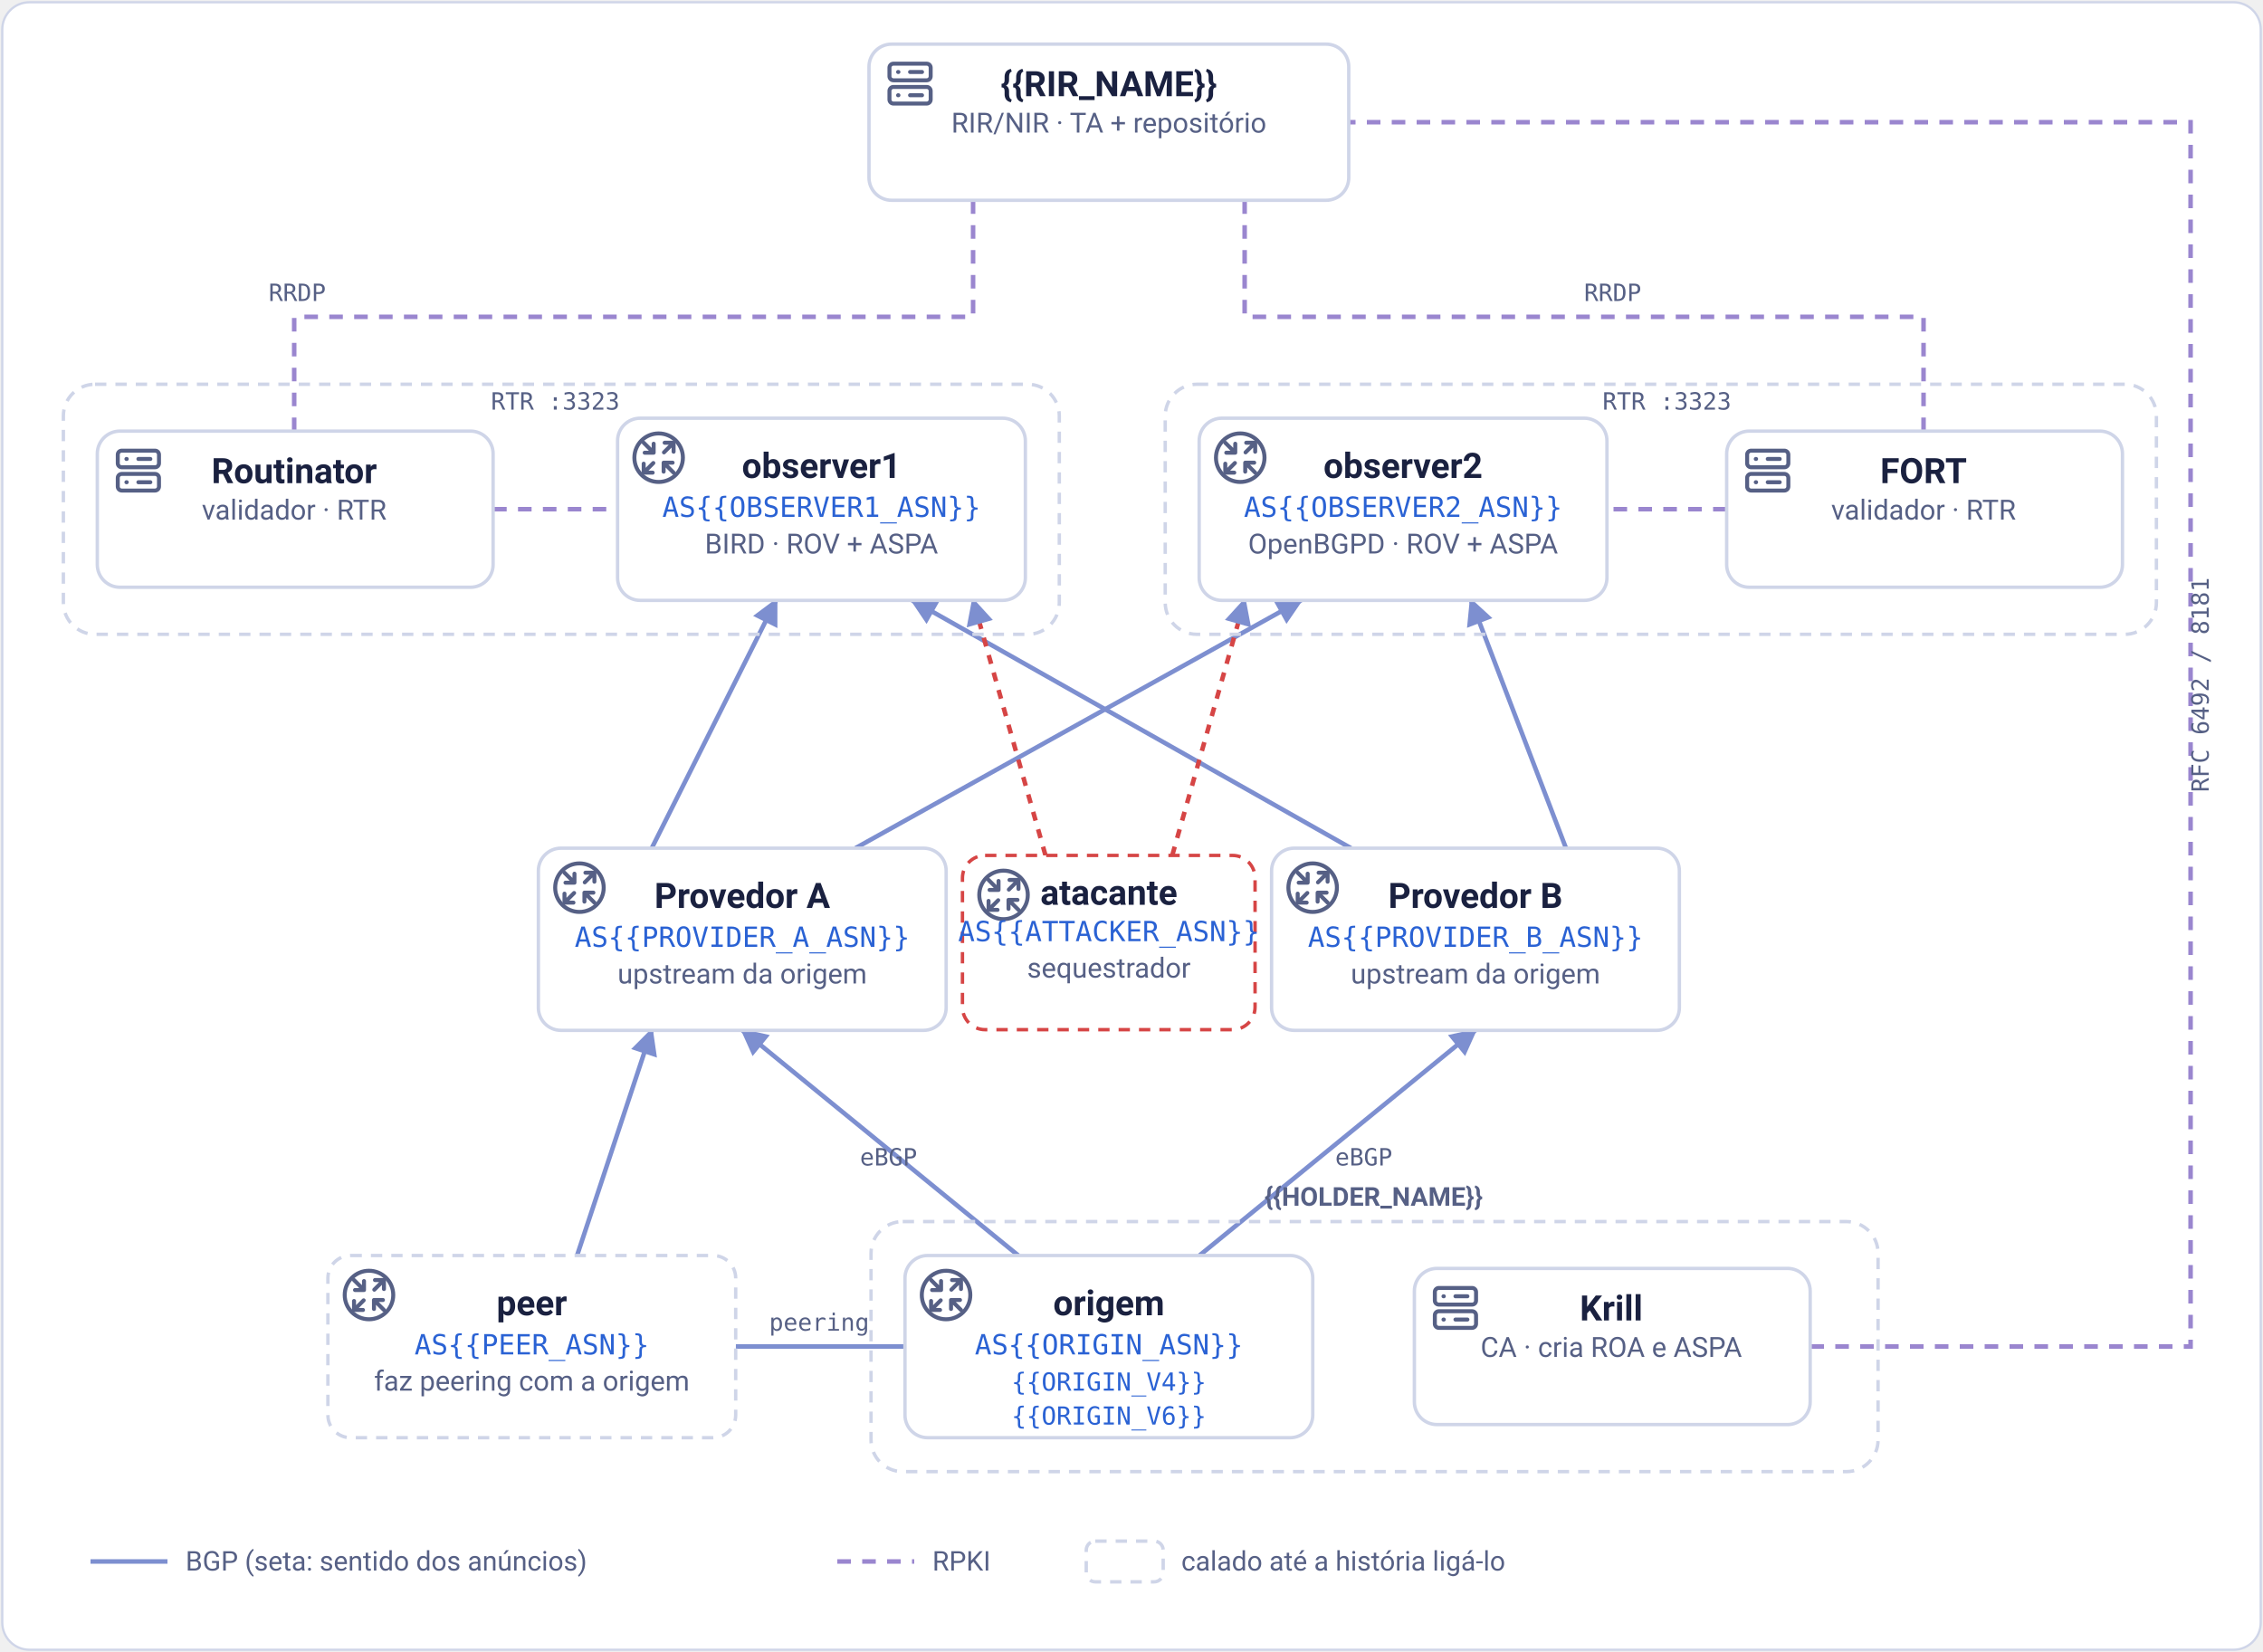
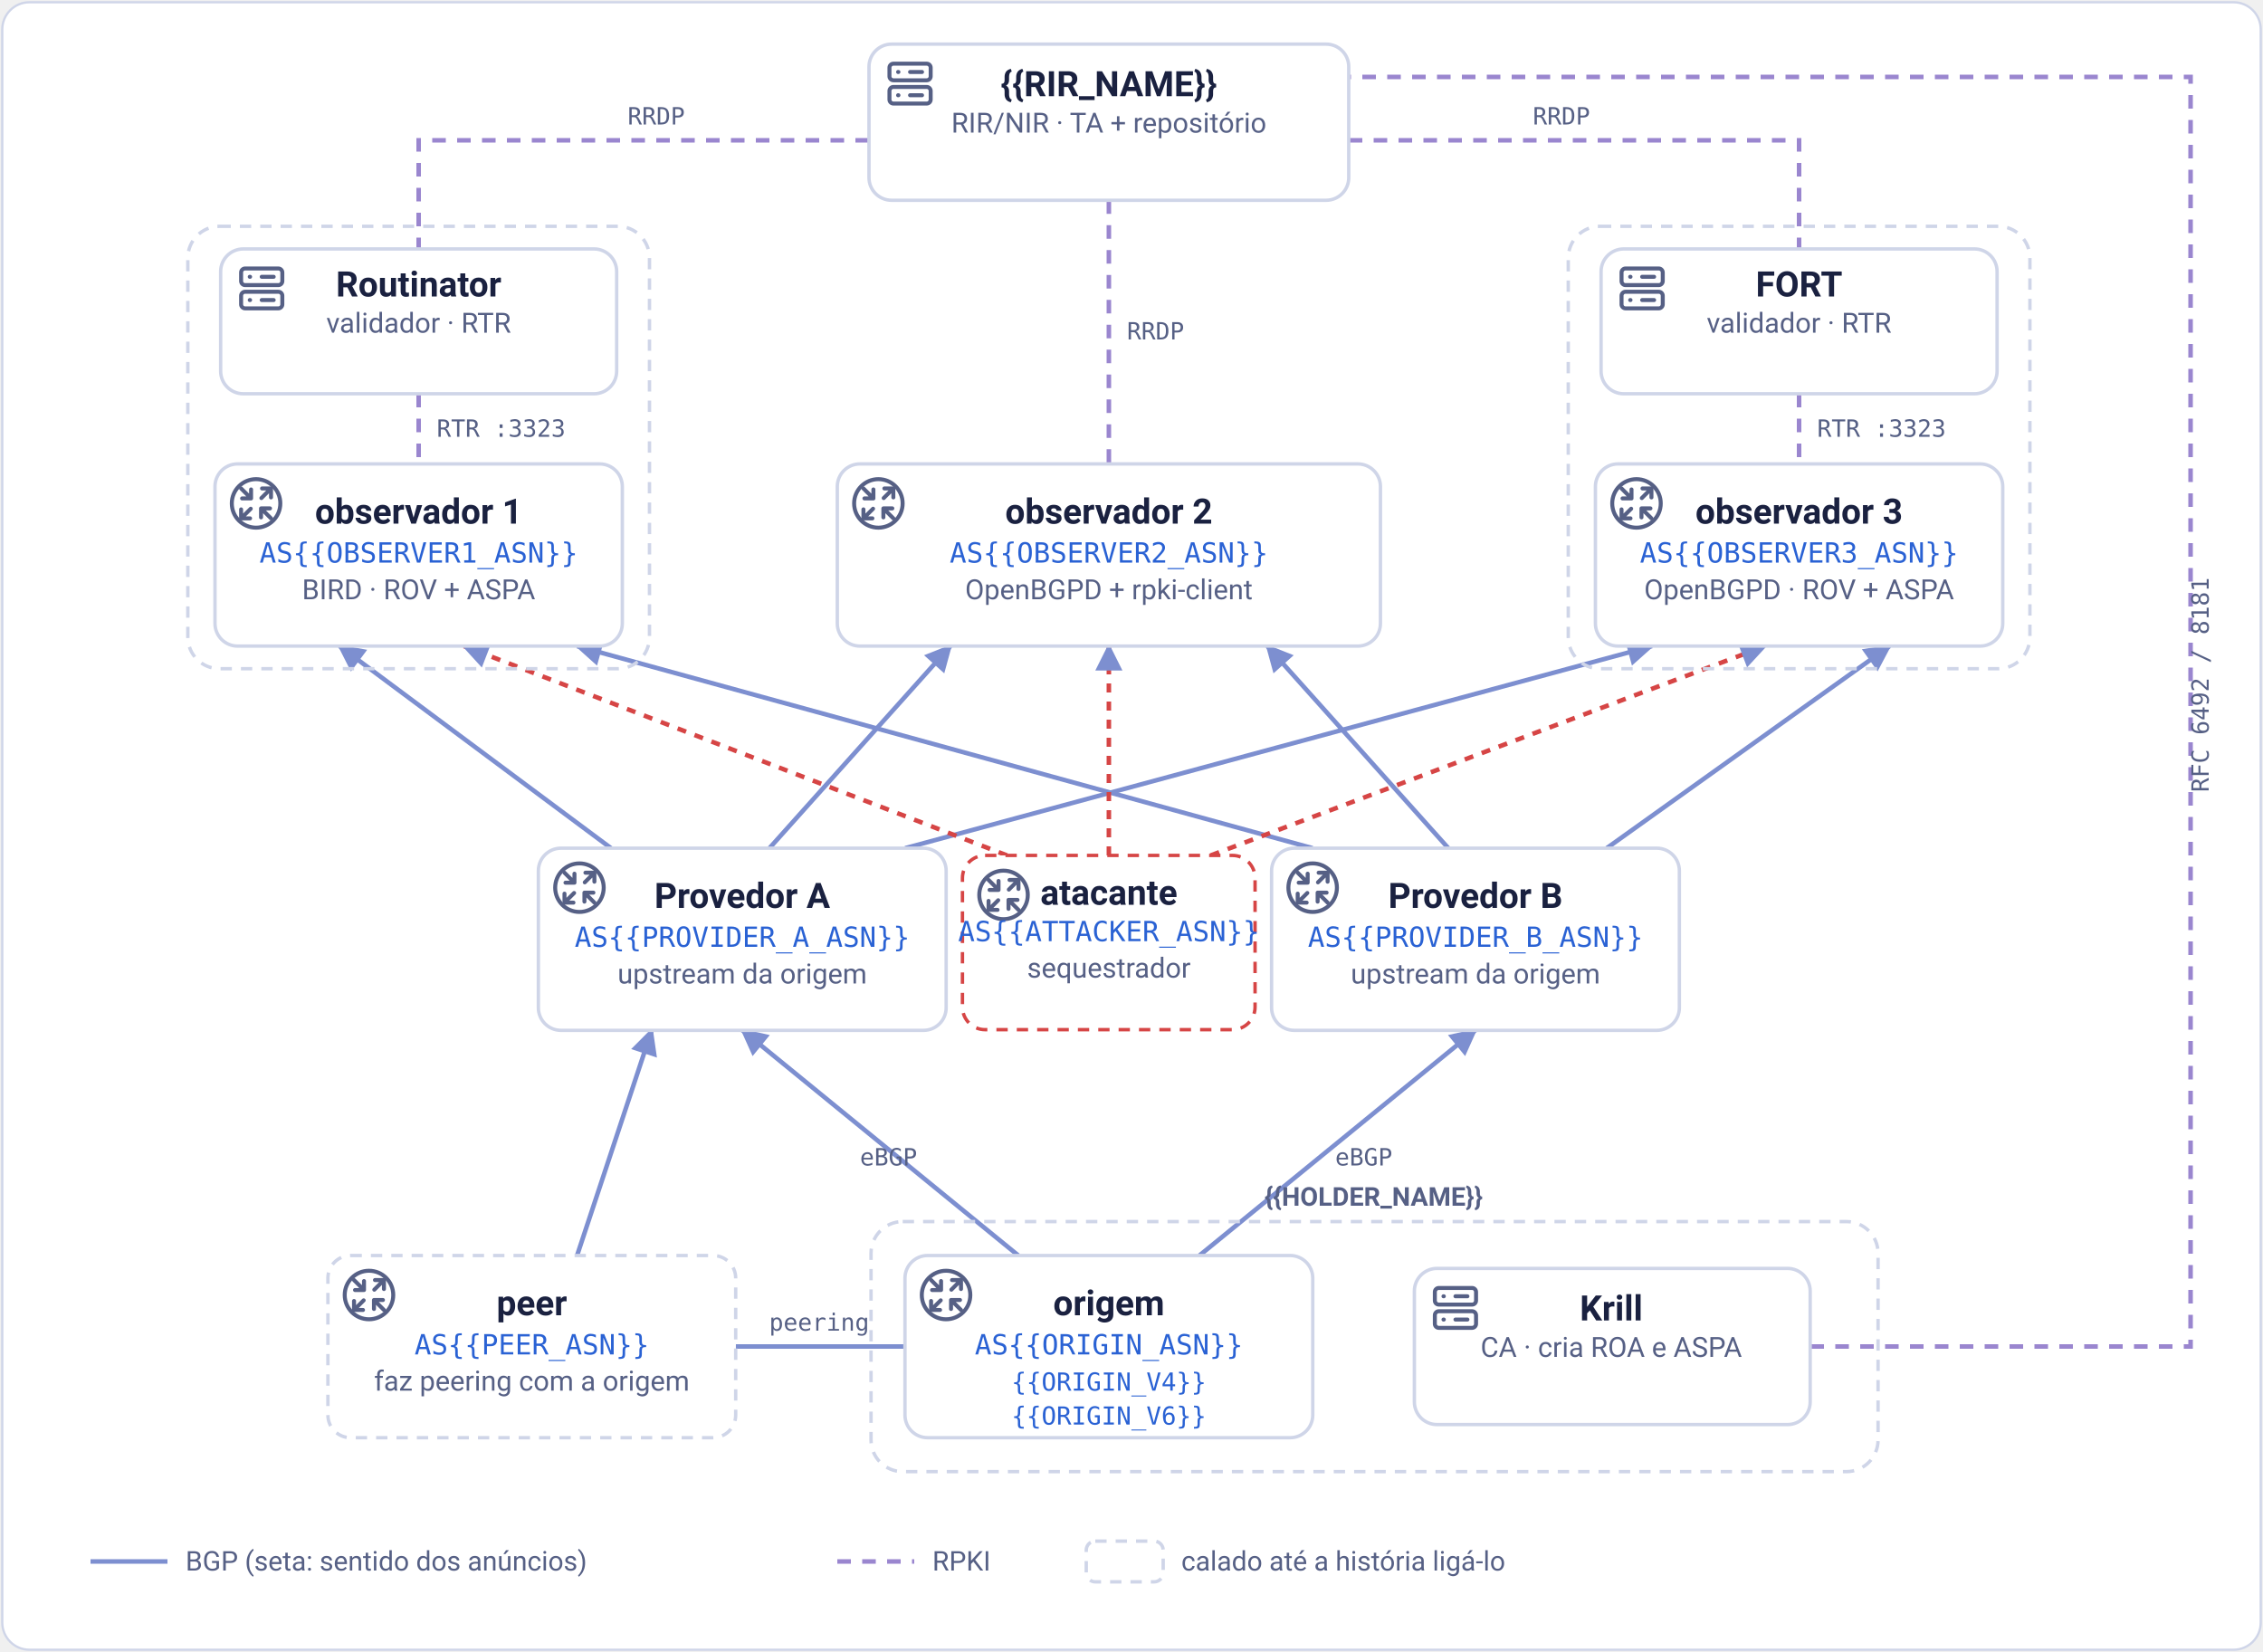
<svg xmlns="http://www.w3.org/2000/svg" viewBox="0 0 1000 730" width="1000" height="730" role="img" aria-label="Topologia do laboratório">
  <style>
  text { font-family: -apple-system, "Segoe UI", Roboto, Helvetica, Arial, sans-serif; }
  .node rect { fill: #ffffff; stroke: #cfd5e8; stroke-width: 1.5; }
  .node.silent rect { stroke-dasharray: 5 4; }
  .node.hostile rect { stroke: #d64545; }
  .ico { fill: none; stroke: #566085; stroke-width: 1.2; stroke-linecap: round; stroke-linejoin: round; }
  .title { fill: #1a2140; font-size: 15.5px; font-weight: 600; }
  .role { fill: #566085; font-size: 12.3px; }
  .asn, .pfx { fill: #2a62d4; font-size: 12.3px; font-family: ui-monospace, Menlo, Consolas, monospace; }
  .pfx { font-size: 11px; }
  .link { stroke-width: 2; fill: none; }
  .link.bgp { stroke: #7d8fd0; }
  .link.rpki { stroke: #9a86cf; stroke-dasharray: 6 5; }
  .link.hostile { stroke: #d64545; stroke-dasharray: 4 4; }
  .label { fill: #566085; font-size: 10.5px; font-family: ui-monospace, Menlo, Consolas, monospace; }
  .org-group { fill: none; stroke: #cfd5e8; stroke-width: 1.5; stroke-dasharray: 5 4; }
  .org-label { fill: #566085; font-size: 11.5px; font-weight: 600; }
  .legend { fill: #566085; font-size: 12px; }
</style>
  <rect x="1" y="1" width="998" height="728" rx="12" fill="#ffffff" stroke="#cfd5e8" />
  <defs>
    <symbol id="ico-router" viewBox="0 0 16 16">
      <circle cx="8" cy="8" r="7.3" />
      <path d="M9.6 6.4L12.5 3.5M9.8 3.5H12.5V6.2M6.4 9.6L3.5 12.5M6.2 12.5H3.5V9.8M3.5 3.5L6.4 6.4M3.8 6.5H6.5V3.8M12.5 12.5L9.6 9.6M9.5 12.2V9.5H12.2" />
    </symbol>
    <symbol id="ico-server" viewBox="0 0 16 16">
      <rect x="1.8" y="2" width="12.4" height="5" rx="1.2" />
      <rect x="1.8" y="9" width="12.4" height="5" rx="1.2" />
      <path d="M4.4 4.5H4.5M4.4 11.5H4.5M8 4.5H11.6M8 11.5H11.6" />
    </symbol>
    <marker id="arrow" viewBox="0 0 10 10" refX="9" refY="5" markerWidth="6" markerHeight="6" orient="auto-start-reverse">
      <path d="M0,0 L10,5 L0,10 z" style="fill: #7d8fd0" />
    </marker>
  </defs>
-   <path class="link rpki" d="M800,595 L968,595 L968,54 L596,54" />
-   <path class="link rpki" d="M430,88.5 L430,140 L130,140 L130,190.5" />
-   <path class="link rpki" d="M550,88.5 L550,140 L850,140 L850,190.5" />
-   <path class="link rpki" d="M217.9,225 L272.9,225" />
-   <path class="link rpki" d="M763,225 L710.1,225" />
+   <path class="link rpki" d="M800,595 L968,595 L968,34 L596,34" />
+   <path class="link rpki" d="M384,62 L185,62 L185,110" />
+   <path class="link rpki" d="M490,88.5 L490,205" />
+   <path class="link rpki" d="M596,62 L795,62 L795,110" />
+   <path class="link rpki" d="M185,174 L185,205" />
+   <path class="link rpki" d="M795,174 L795,205" />
  <text class="label" x="976" y="350" transform="rotate(-90 976 350)">RFC 6492 / 8181</text>
-   <text class="label" x="144" y="133" text-anchor="end">RRDP</text>
-   <text class="label" x="700" y="133">RRDP</text>
-   <text class="label" x="245.4" y="181" text-anchor="middle">RTR :3323</text>
-   <text class="label" x="736.6" y="181" text-anchor="middle">RTR :3323</text>
+   <text class="label" x="290" y="55" text-anchor="middle">RRDP</text>
+   <text class="label" x="498" y="150">RRDP</text>
+   <text class="label" x="690" y="55" text-anchor="middle">RRDP</text>
+   <text class="label" x="193" y="193">RTR :3323</text>
+   <text class="label" x="803" y="193">RTR :3323</text>
  <path class="link bgp" d="M450,554.8 L328,455.2" marker-end="url(#arrow)" />
  <path class="link bgp" d="M530,554.8 L652,455.2" marker-end="url(#arrow)" />
-   <path class="link bgp" d="M288,374.8 L343,265.2" marker-end="url(#arrow)" />
-   <path class="link bgp" d="M378,374.8 L575,265.2" marker-end="url(#arrow)" />
-   <path class="link bgp" d="M597,374.8 L403,265.2" marker-end="url(#arrow)" />
-   <path class="link bgp" d="M692,374.8 L650,265.2" marker-end="url(#arrow)" />
+   <path class="link bgp" d="M270,374.8 L150,285.5" marker-end="url(#arrow)" />
+   <path class="link bgp" d="M340,374.8 L420,285.5" marker-end="url(#arrow)" />
+   <path class="link bgp" d="M400,374.8 L730,285.5" marker-end="url(#arrow)" />
+   <path class="link bgp" d="M580,374.8 L255,285.5" marker-end="url(#arrow)" />
+   <path class="link bgp" d="M640,374.8 L560,285.5" marker-end="url(#arrow)" />
+   <path class="link bgp" d="M710,374.8 L835,285.5" marker-end="url(#arrow)" />
  <path class="link bgp" d="M325.1,595 L399.9,595" />
  <path class="link bgp" d="M255,554.8 L288,455.2" marker-end="url(#arrow)" />
  <text class="label" x="362" y="588" text-anchor="middle">peering</text>
-   <path class="link bgp hostile" d="M462,378 L430,265.2" marker-end="url(#arrow)" />
-   <path class="link bgp hostile" d="M518,378 L550,265.2" marker-end="url(#arrow)" />
+   <path class="link bgp hostile" d="M445,378 L205,285.5" marker-end="url(#arrow)" />
+   <path class="link bgp hostile" d="M490,378 L490,285.5" marker-end="url(#arrow)" />
+   <path class="link bgp hostile" d="M535,378 L780,285.5" marker-end="url(#arrow)" />
  <text class="label" x="380" y="515">eBGP</text>
  <text class="label" x="590" y="515">eBGP</text>
-   <rect class="org-group" rx="14" x="28" y="169.8" width="440.1" height="110.5" />
-   <rect class="org-group" rx="14" x="514.9" y="169.8" width="438" height="110.5" />
+   <rect class="org-group" rx="14" x="83" y="100" width="204" height="195.5" />
+   <rect class="org-group" rx="14" x="693" y="100" width="204" height="195.5" />
  <rect class="org-group" rx="14" x="384.9" y="539.8" width="445" height="110.5" />
  <text class="org-label" x="607" y="532.8" text-anchor="middle">{{HOLDER_NAME}}</text>
  <g class="node">
    <rect x="384" y="19.5" width="212" height="69" rx="10" />
    <use class="ico" href="#ico-server" x="390.4" y="25.2" width="23.5" height="23.5" />
    <text class="title" x="490" y="42.5" text-anchor="middle">{{RIR_NAME}}</text>
    <text class="role" x="490" y="58.6" text-anchor="middle">RIR/NIR · TA + repositório</text>
  </g>
  <g class="node">
-     <rect x="43" y="190.5" width="174.9" height="69" rx="10" />
-     <use class="ico" href="#ico-server" x="49.4" y="196.2" width="23.5" height="23.5" />
-     <text class="title" x="130" y="213.5" text-anchor="middle">Routinator</text>
-     <text class="role" x="130" y="229.6" text-anchor="middle">validador · RTR</text>
+     <rect x="97.5" y="110" width="175" height="64" rx="10" />
+     <use class="ico" href="#ico-server" x="103.9" y="115.7" width="23.5" height="23.5" />
+     <text class="title" x="185" y="131" text-anchor="middle">Routinator</text>
+     <text class="role" x="185" y="147" text-anchor="middle">validador · RTR</text>
  </g>
  <g class="node">
-     <rect x="272.9" y="184.8" width="180.2" height="80.5" rx="10" />
-     <use class="ico" href="#ico-router" x="279.3" y="190.5" width="23.5" height="23.5" />
-     <text class="title" x="363" y="211.2" text-anchor="middle">observer1</text>
-     <text class="asn" x="363" y="228.4" text-anchor="middle">AS{{OBSERVER1_ASN}}</text>
-     <text class="role" x="363" y="244.6" text-anchor="middle">BIRD · ROV + ASPA</text>
+     <rect x="707.5" y="110" width="175" height="64" rx="10" />
+     <use class="ico" href="#ico-server" x="713.9" y="115.7" width="23.5" height="23.5" />
+     <text class="title" x="795" y="131" text-anchor="middle">FORT</text>
+     <text class="role" x="795" y="147" text-anchor="middle">validador · RTR</text>
  </g>
  <g class="node">
-     <rect x="529.9" y="184.8" width="180.2" height="80.5" rx="10" />
-     <use class="ico" href="#ico-router" x="536.3" y="190.5" width="23.5" height="23.5" />
-     <text class="title" x="620" y="211.2" text-anchor="middle">observer2</text>
-     <text class="asn" x="620" y="228.4" text-anchor="middle">AS{{OBSERVER2_ASN}}</text>
-     <text class="role" x="620" y="244.6" text-anchor="middle">OpenBGPD · ROV + ASPA</text>
+     <rect x="95" y="205" width="180" height="80.5" rx="10" />
+     <use class="ico" href="#ico-router" x="101.4" y="210.7" width="23.5" height="23.5" />
+     <text class="title" x="185" y="231.4" text-anchor="middle">observador 1</text>
+     <text class="asn" x="185" y="248.6" text-anchor="middle">AS{{OBSERVER1_ASN}}</text>
+     <text class="role" x="185" y="264.8" text-anchor="middle">BIRD · ROV + ASPA</text>
  </g>
  <g class="node">
-     <rect x="763" y="190.5" width="174.9" height="69" rx="10" />
-     <use class="ico" href="#ico-server" x="769.4" y="196.2" width="23.5" height="23.5" />
-     <text class="title" x="850" y="213.5" text-anchor="middle">FORT</text>
-     <text class="role" x="850" y="229.6" text-anchor="middle">validador · RTR</text>
+     <rect x="370" y="205" width="240" height="80.5" rx="10" />
+     <use class="ico" href="#ico-router" x="376.4" y="210.7" width="23.5" height="23.5" />
+     <text class="title" x="490" y="231.4" text-anchor="middle">observador 2</text>
+     <text class="asn" x="490" y="248.6" text-anchor="middle">AS{{OBSERVER2_ASN}}</text>
+     <text class="role" x="490" y="264.8" text-anchor="middle">OpenBGPD + rpki-client</text>
+   </g>
+   <g class="node">
+     <rect x="705" y="205" width="180" height="80.5" rx="10" />
+     <use class="ico" href="#ico-router" x="711.4" y="210.7" width="23.5" height="23.5" />
+     <text class="title" x="795" y="231.4" text-anchor="middle">observador 3</text>
+     <text class="asn" x="795" y="248.6" text-anchor="middle">AS{{OBSERVER3_ASN}}</text>
+     <text class="role" x="795" y="264.8" text-anchor="middle">OpenBGPD · ROV + ASPA</text>
  </g>
  <g class="node">
    <rect x="237.9" y="374.8" width="180.2" height="80.5" rx="10" />
    <use class="ico" href="#ico-router" x="244.3" y="380.5" width="23.5" height="23.5" />
    <text class="title" x="328" y="401.2" text-anchor="middle">Provedor A</text>
    <text class="asn" x="328" y="418.4" text-anchor="middle">AS{{PROVIDER_A_ASN}}</text>
    <text class="role" x="328" y="434.6" text-anchor="middle">upstream da origem</text>
  </g>
  <g class="node">
    <rect x="561.9" y="374.8" width="180.2" height="80.5" rx="10" />
    <use class="ico" href="#ico-router" x="568.3" y="380.5" width="23.5" height="23.5" />
    <text class="title" x="652" y="401.2" text-anchor="middle">Provedor B</text>
    <text class="asn" x="652" y="418.4" text-anchor="middle">AS{{PROVIDER_B_ASN}}</text>
    <text class="role" x="652" y="434.6" text-anchor="middle">upstream da origem</text>
  </g>
  <g class="node">
    <rect x="399.9" y="554.8" width="180.2" height="80.5" rx="10" />
    <use class="ico" href="#ico-router" x="406.3" y="560.5" width="23.5" height="23.5" />
    <text class="title" x="490" y="581.2" text-anchor="middle">origem</text>
    <text class="asn" x="490" y="598.5" text-anchor="middle">AS{{ORIGIN_ASN}}</text>
    <text class="pfx" x="490" y="614.5" text-anchor="middle">{{ORIGIN_V4}}</text>
    <text class="pfx" x="490" y="629.5" text-anchor="middle">{{ORIGIN_V6}}</text>
  </g>
  <g class="node hostile silent">
    <rect x="425.3" y="378" width="129.3" height="77" rx="10" />
    <use class="ico" href="#ico-router" x="431.7" y="383.7" width="23.5" height="23.5" />
    <text class="title" x="490" y="399.8" text-anchor="middle">atacante</text>
    <text class="asn" x="490" y="415.9" text-anchor="middle">AS{{ATTACKER_ASN}}</text>
    <text class="role" x="490" y="432" text-anchor="middle">sequestrador</text>
  </g>
  <g class="node silent">
    <rect x="144.9" y="554.8" width="180.2" height="80.5" rx="10" />
    <use class="ico" href="#ico-router" x="151.3" y="560.5" width="23.5" height="23.5" />
    <text class="title" x="235" y="581.2" text-anchor="middle">peer</text>
    <text class="asn" x="235" y="598.5" text-anchor="middle">AS{{PEER_ASN}}</text>
    <text class="role" x="235" y="614.5" text-anchor="middle">faz peering com a origem</text>
  </g>
  <g class="node">
    <rect x="625" y="560.5" width="174.9" height="69" rx="10" />
    <use class="ico" href="#ico-server" x="631.4" y="566.2" width="23.5" height="23.5" />
    <text class="title" x="712" y="583.5" text-anchor="middle">Krill</text>
    <text class="role" x="712" y="599.6" text-anchor="middle">CA · cria ROA e ASPA</text>
  </g>
  <g transform="translate(40,690)">
    <line x1="0" y1="0" x2="34" y2="0" class="link bgp" />
    <text class="legend" x="42" y="4">BGP (seta: sentido dos anúncios)</text>
    <line x1="330" y1="0" x2="364" y2="0" class="link rpki" />
    <text class="legend" x="372" y="4">RPKI</text>
    <rect x="440" y="-9" width="34" height="18" rx="4" fill="none" stroke="#cfd5e8" stroke-width="1.5" stroke-dasharray="5 4" />
    <text class="legend" x="482" y="4">calado até a história ligá-lo</text>
  </g>
</svg>
